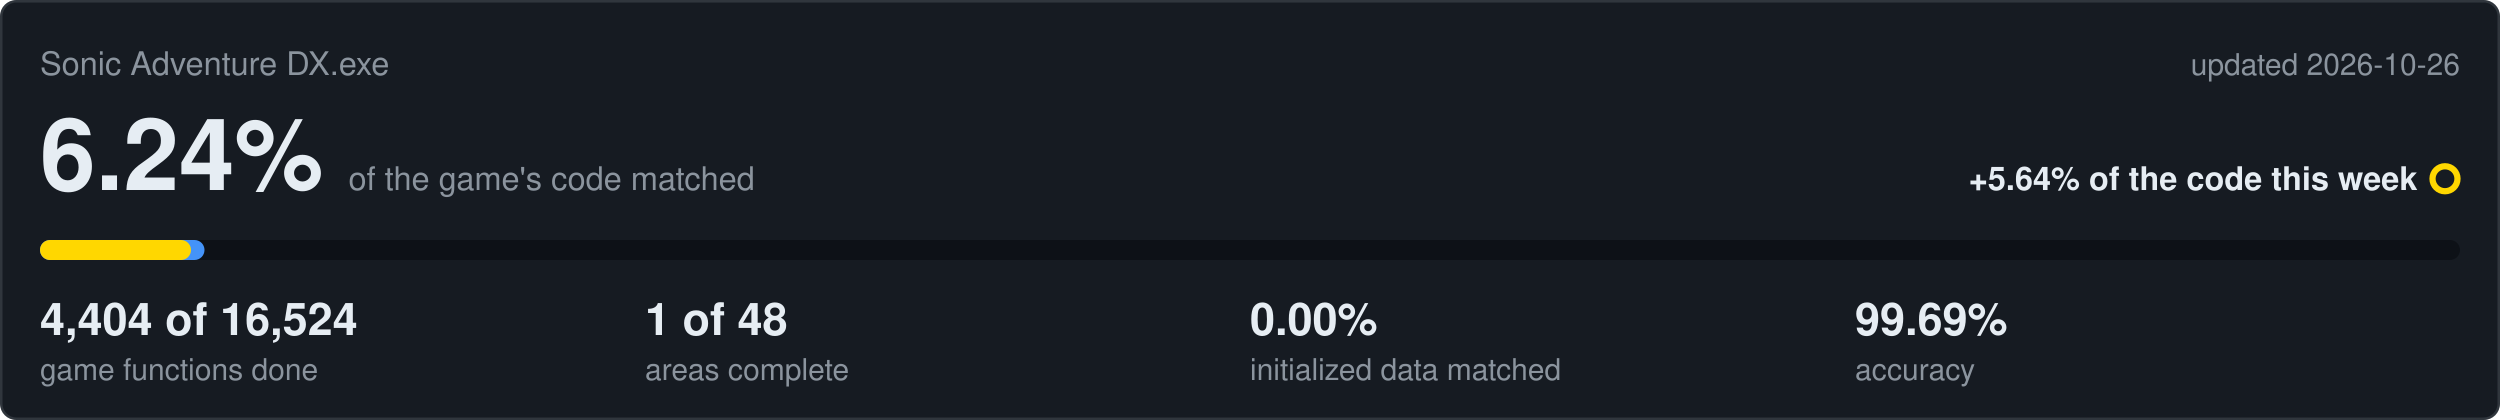
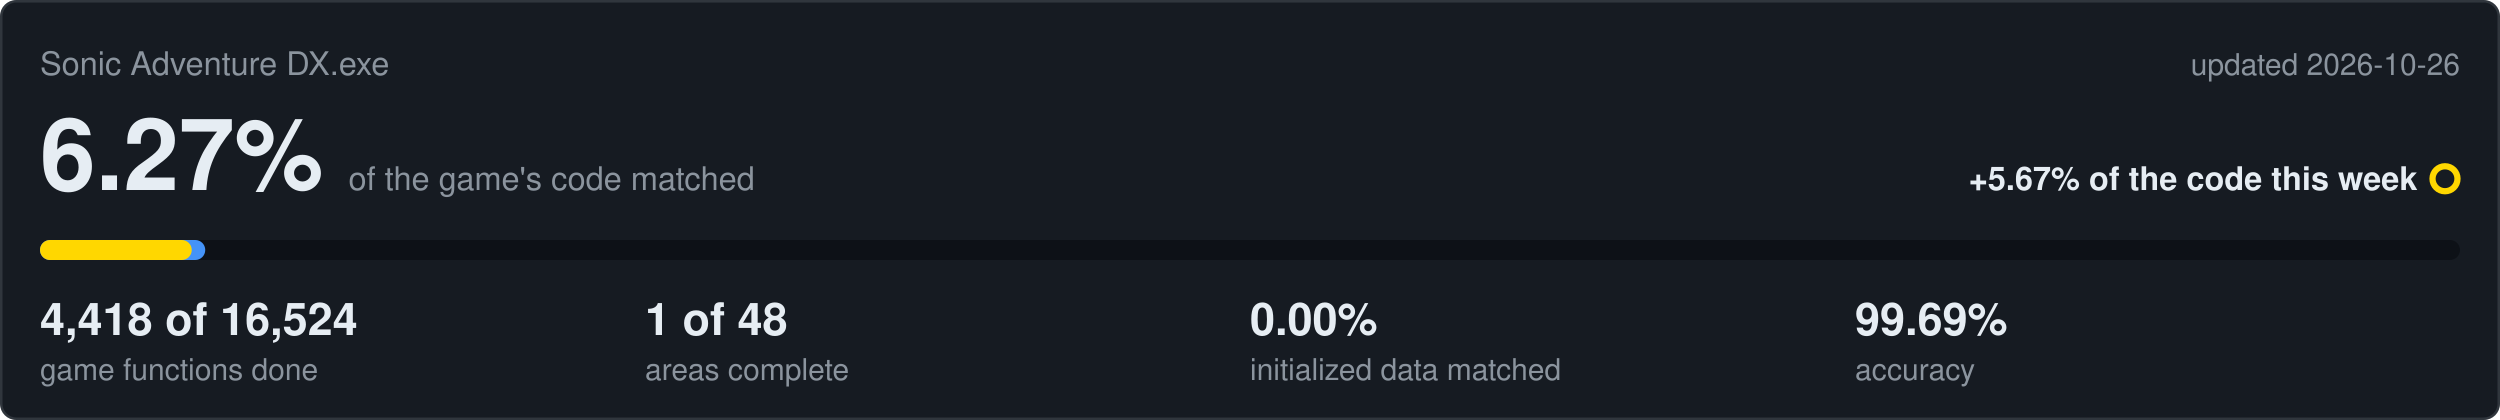
<svg xmlns="http://www.w3.org/2000/svg" viewBox="0 0 1000 168" width="1000" height="168">
  <rect x="0.5" y="0.5" width="999" height="167" rx="6" fill="#161b22" stroke="#30363d" />
  <text x="16" y="30" font-family="Segoe UI,Helvetica,Arial,sans-serif" font-size="13" fill="#8b949e">Sonic Adventure DX.exe</text>
  <text x="984" y="30" text-anchor="end" font-family="Segoe UI,Helvetica,Arial,sans-serif" font-size="12" fill="#8b949e">updated 2026-10-26</text>
-   <text x="16" y="76" font-family="Segoe UI,Helvetica,Arial,sans-serif" font-size="40" font-weight="600" fill="#e6edf3">6.24%<tspan dx="10" font-size="13" font-weight="400" fill="#8b949e">of the game's code matched</tspan>
+   <text x="16" y="76" font-family="Segoe UI,Helvetica,Arial,sans-serif" font-size="40" font-weight="600" fill="#e6edf3">6.27%<tspan dx="10" font-size="13" font-weight="400" fill="#8b949e">of the game's code matched</tspan>
  </text>
-   <text x="967" y="76" text-anchor="end" font-family="Segoe UI,Helvetica,Arial,sans-serif" font-size="13" font-weight="600" fill="#e6edf3">+5.64% of the code this week</text>
+   <text x="967" y="76" text-anchor="end" font-family="Segoe UI,Helvetica,Arial,sans-serif" font-size="13" font-weight="600" fill="#e6edf3">+5.67% of the code this week</text>
  <circle cx="978" cy="71.5" r="5" fill="none" stroke="#ffd700" stroke-width="2.5" />
  <rect x="16" y="96" width="968" height="8" rx="4" fill="#0d1117" />
-   <rect x="16" y="96" width="65.8" height="8" rx="4" fill="#4493f8" />
-   <rect x="16" y="96" width="60.4" height="8" rx="4" fill="#ffd700" />
-   <text x="16" y="134" font-family="Segoe UI,Helvetica,Arial,sans-serif" font-size="18" font-weight="600" fill="#e6edf3">4,404 of 16,524</text>
+   <rect x="16" y="96" width="66.1" height="8" rx="4" fill="#4493f8" />
+   <rect x="16" y="96" width="60.7" height="8" rx="4" fill="#ffd700" />
+   <text x="16" y="134" font-family="Segoe UI,Helvetica,Arial,sans-serif" font-size="18" font-weight="600" fill="#e6edf3">4,418 of 16,524</text>
  <text x="16" y="152" font-family="Segoe UI,Helvetica,Arial,sans-serif" font-size="12" fill="#8b949e">game functions done</text>
  <text x="258" y="134" font-family="Segoe UI,Helvetica,Arial,sans-serif" font-size="18" font-weight="600" fill="#e6edf3">1 of 48</text>
  <text x="258" y="152" font-family="Segoe UI,Helvetica,Arial,sans-serif" font-size="12" fill="#8b949e">areas complete</text>
  <text x="500" y="134" font-family="Segoe UI,Helvetica,Arial,sans-serif" font-size="18" font-weight="600" fill="#e6edf3">0.00%</text>
  <text x="500" y="152" font-family="Segoe UI,Helvetica,Arial,sans-serif" font-size="12" fill="#8b949e">initialized data matched</text>
  <text x="742" y="134" font-family="Segoe UI,Helvetica,Arial,sans-serif" font-size="18" font-weight="600" fill="#e6edf3">99.69%</text>
  <text x="742" y="152" font-family="Segoe UI,Helvetica,Arial,sans-serif" font-size="12" fill="#8b949e">accuracy</text>
</svg>
